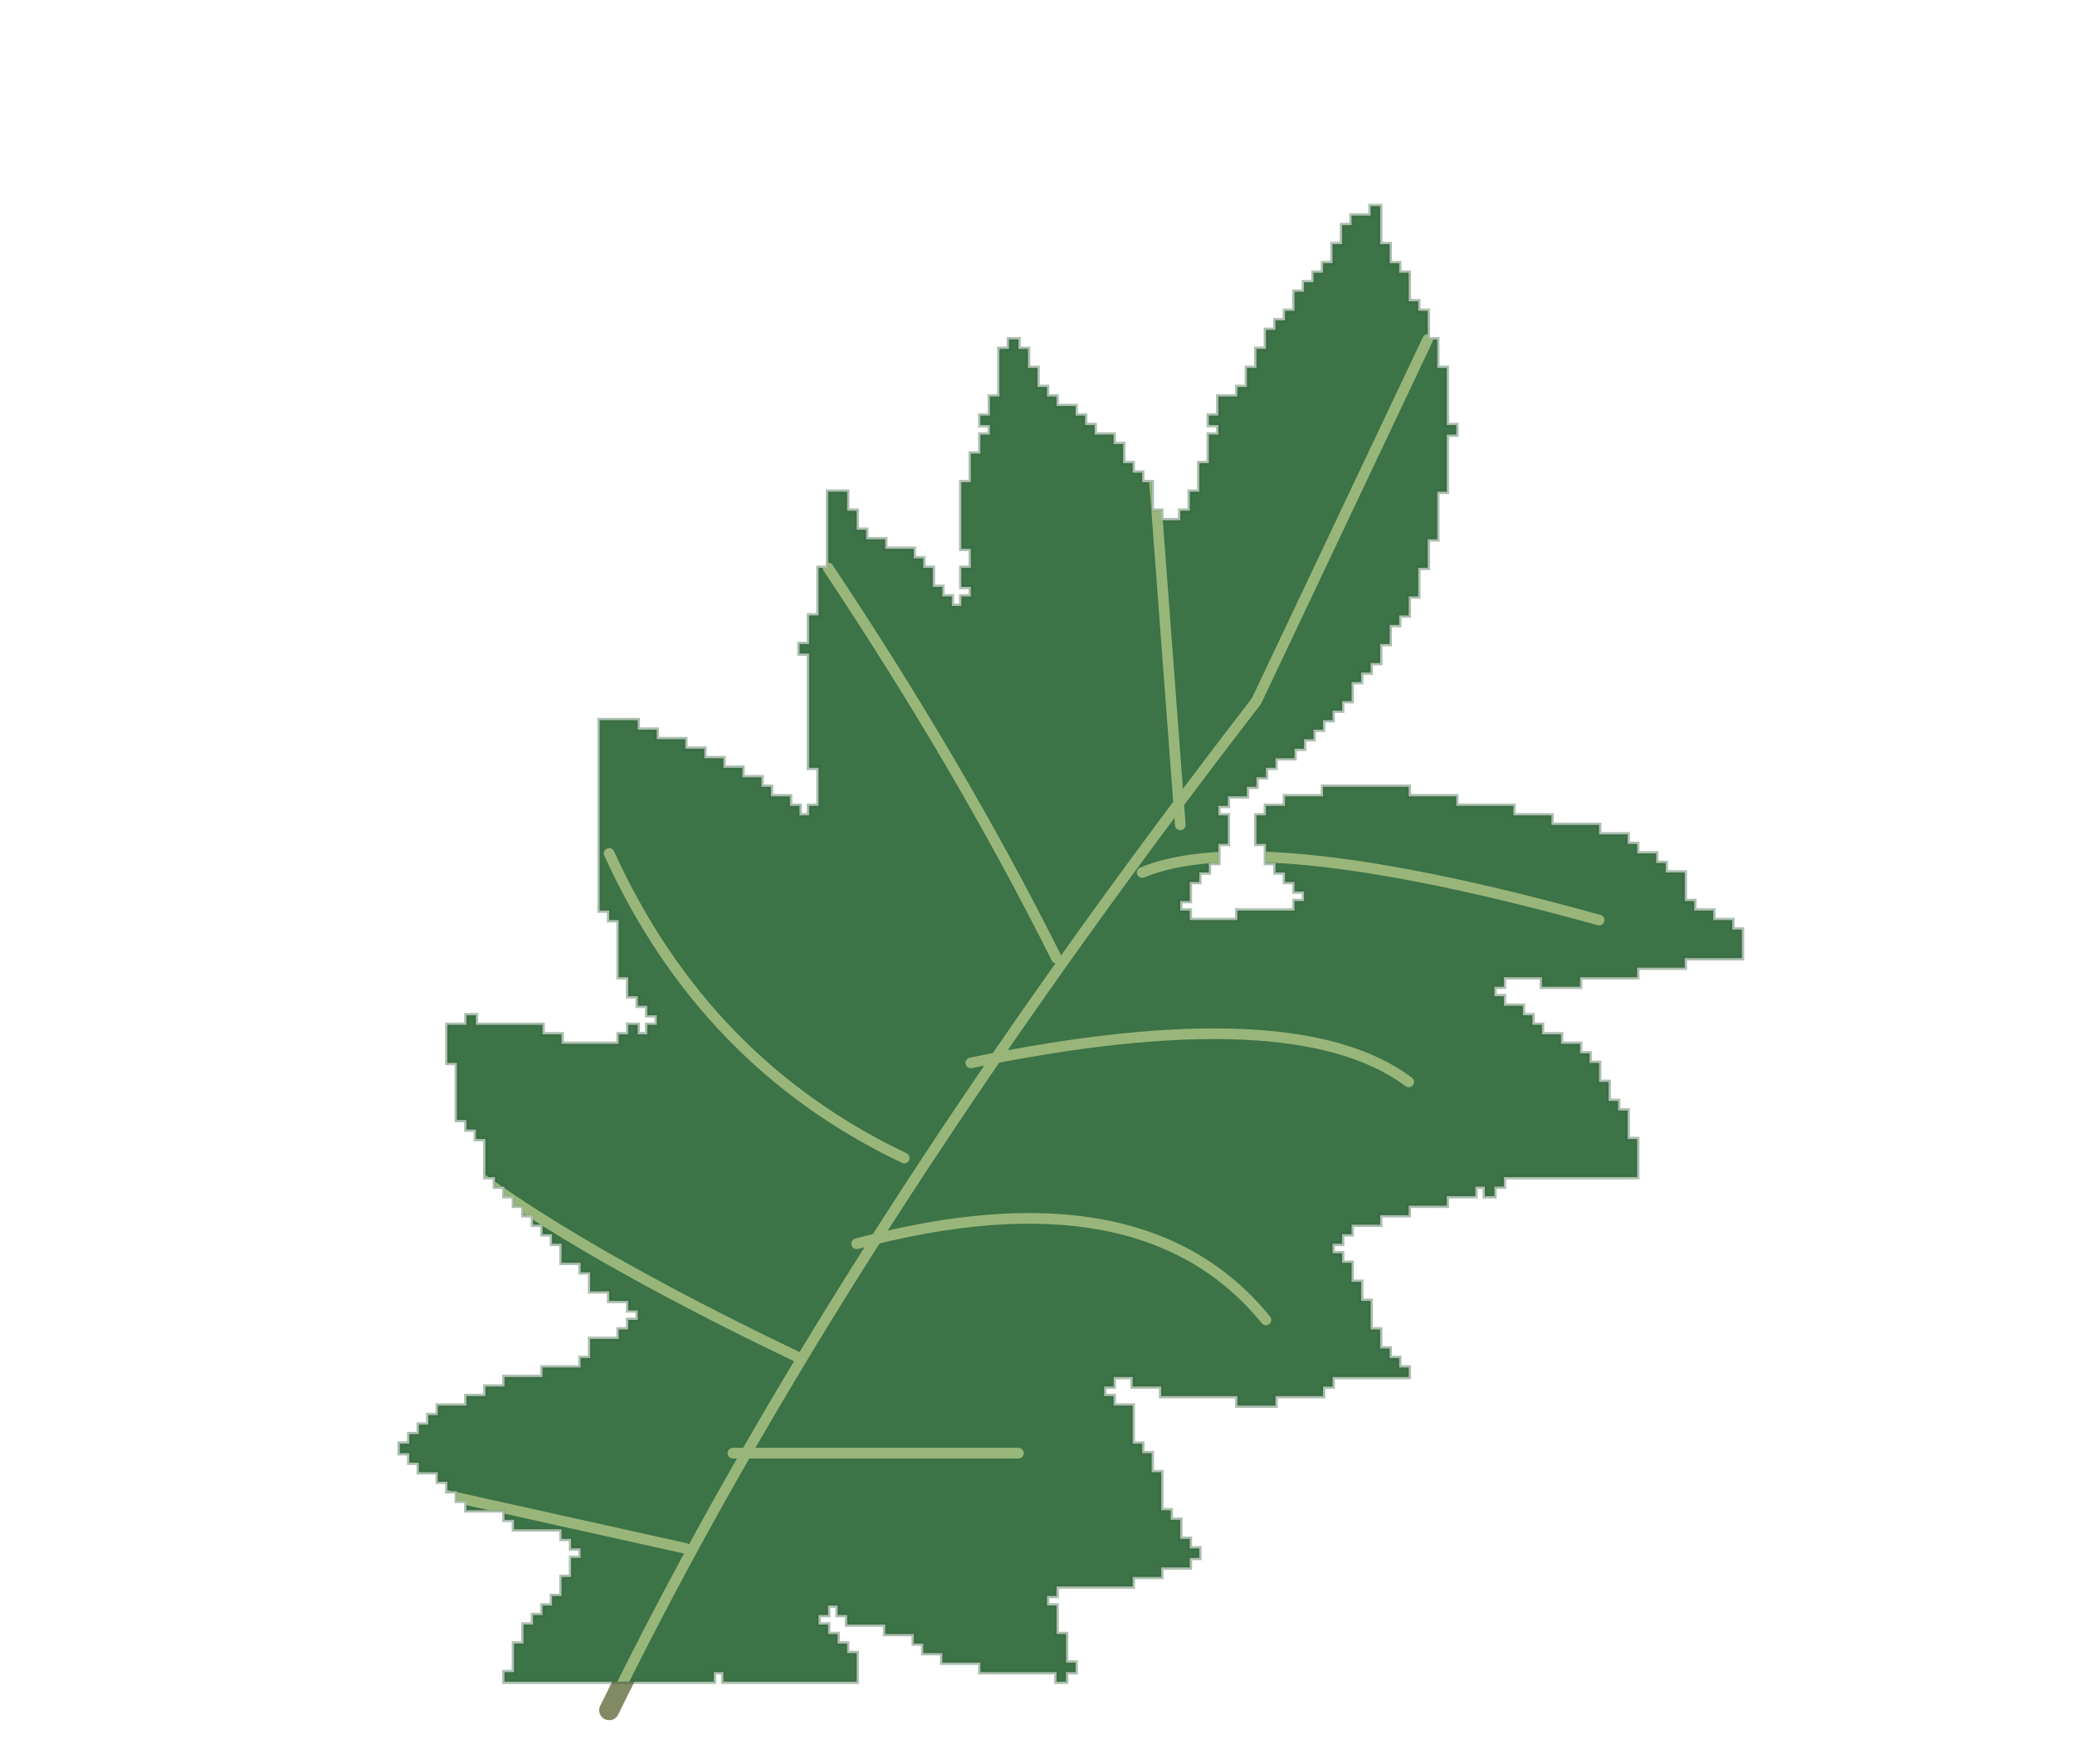
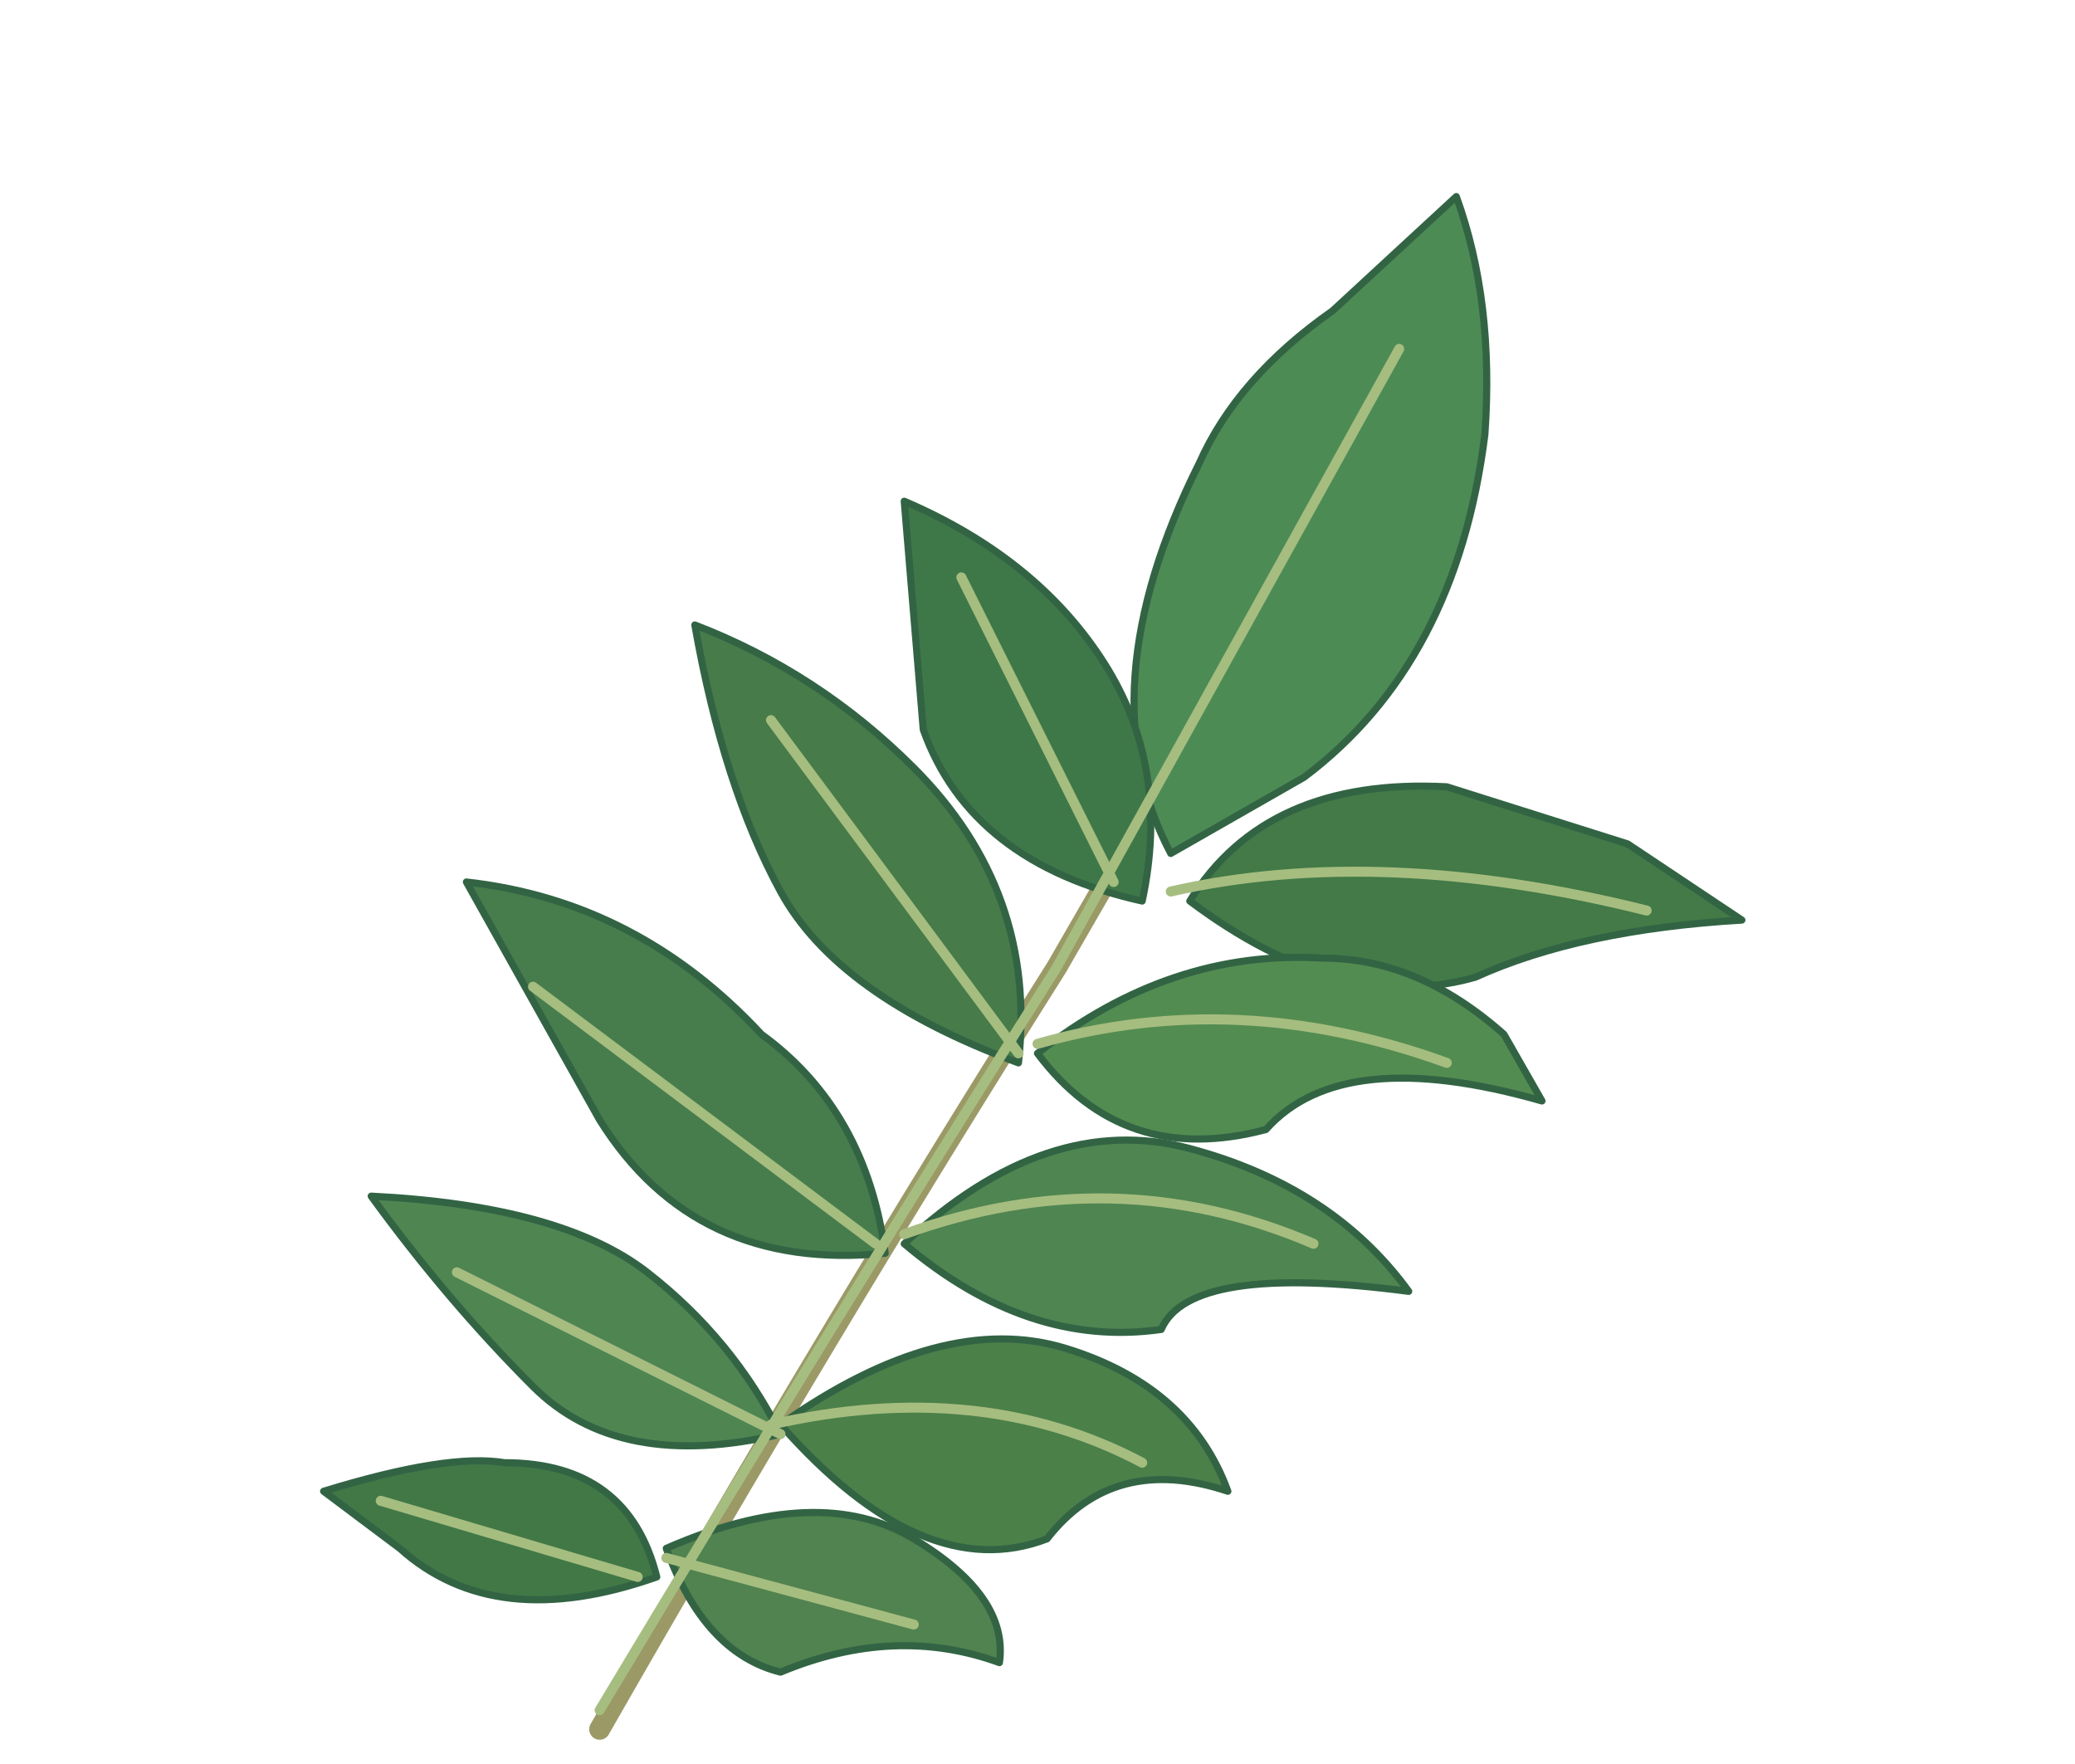
<svg xmlns="http://www.w3.org/2000/svg" width="360" height="306" viewBox="-9 -6 218 182">
-   <path d="M55 172Q79 123 123 66" fill="none" stroke="#828965" stroke-width="2.1" stroke-linecap="round" />
-   <path d="M135,14 136,14 136,18 137,18 137,20 138,20 138,21 139,21 139,24 140,24 140,25 141,25 141,28 142,28 142,31 143,31 143,37 144,37 144,38 143,38 143,44 142,44 142,49 141,49 141,52 140,52 140,55 139,55 139,57 138,57 138,58 137,58 137,60 136,60 136,62 135,62 135,63 134,63 134,64 133,64 133,66 132,66 132,67 131,67 131,68 130,68 130,69 129,69 129,70 128,70 128,71 127,71 127,72 125,72 125,73 124,73 124,74 123,74 123,75 122,75 122,76 120,76 120,77 119,77 119,78 120,78 120,81 119,81 119,83 118,83 118,84 117,84 117,85 116,85 116,87 115,87 115,88 116,88 116,89 121,89 121,88 127,88 127,87 128,87 128,86 127,86 127,85 126,85 126,84 125,84 125,83 124,83 124,81 123,81 123,78 124,78 124,77 126,77 126,76 130,76 130,75 139,75 139,76 144,76 144,77 150,77 150,78 154,78 154,79 159,79 159,80 162,80 162,81 163,81 163,82 165,82 165,83 166,83 166,84 168,84 168,87 169,87 169,88 171,88 171,89 173,89 173,90 174,90 174,93 168,93 168,94 163,94 163,95 157,95 157,96 153,96 153,95 149,95 149,96 148,96 148,97 149,97 149,98 151,98 151,99 152,99 152,100 153,100 153,101 155,101 155,102 157,102 157,103 158,103 158,104 159,104 159,106 160,106 160,108 161,108 161,109 162,109 162,112 163,112 163,116 149,116 149,117 148,117 148,118 147,118 147,117 146,117 146,118 143,118 143,119 139,119 139,120 136,120 136,121 133,121 133,122 132,122 132,123 131,123 131,124 132,124 132,125 133,125 133,127 134,127 134,129 135,129 135,132 136,132 136,134 137,134 137,135 138,135 138,136 139,136 139,137 131,137 131,138 130,138 130,139 125,139 125,140 121,140 121,139 113,139 113,138 110,138 110,137 108,137 108,138 107,138 107,139 108,139 108,140 110,140 110,144 111,144 111,145 112,145 112,147 113,147 113,151 114,151 114,152 115,152 115,154 116,154 116,155 117,155 117,156 116,156 116,157 113,157 113,158 110,158 110,159 102,159 102,160 101,160 101,161 102,161 102,164 103,164 103,167 104,167 104,168 103,168 103,169 102,169 102,168 94,168 94,167 90,167 90,166 88,166 88,165 87,165 87,164 84,164 84,163 80,163 80,162 79,162 79,161 78,161 78,162 77,162 77,163 78,163 78,164 79,164 79,165 80,165 80,166 81,166 81,169 67,169 67,168 66,168 66,169 44,169 44,168 45,168 45,165 46,165 46,163 47,163 47,162 48,162 48,161 49,161 49,160 50,160 50,158 51,158 51,156 52,156 52,155 51,155 51,154 50,154 50,153 45,153 45,152 44,152 44,151 40,151 40,150 39,150 39,149 38,149 38,148 37,148 37,147 35,147 35,146 34,146 34,145 33,145 33,144 34,144 34,143 35,143 35,142 36,142 36,141 37,141 37,140 40,140 40,139 42,139 42,138 44,138 44,137 48,137 48,136 52,136 52,135 53,135 53,133 56,133 56,132 57,132 57,131 58,131 58,130 57,130 57,129 55,129 55,128 53,128 53,126 52,126 52,125 50,125 50,123 49,123 49,122 48,122 48,121 47,121 47,120 46,120 46,119 45,119 45,118 44,118 44,117 43,117 43,116 42,116 42,112 41,112 41,111 40,111 40,110 39,110 39,104 38,104 38,100 40,100 40,99 41,99 41,100 48,100 48,101 50,101 50,102 56,102 56,101 57,101 57,100 58,100 58,101 59,101 59,100 60,100 60,99 59,99 59,98 58,98 58,97 57,97 57,95 56,95 56,89 55,89 55,88 54,88 54,68 58,68 58,69 60,69 60,70 63,70 63,71 65,71 65,72 67,72 67,73 69,73 69,74 71,74 71,75 72,75 72,76 74,76 74,77 75,77 75,78 76,78 76,77 77,77 77,73 76,73 76,61 75,61 75,60 76,60 76,57 77,57 77,52 78,52 78,44 80,44 80,46 81,46 81,48 82,48 82,49 84,49 84,50 87,50 87,51 88,51 88,52 89,52 89,54 90,54 90,55 91,55 91,56 92,56 92,55 93,55 93,54 92,54 92,52 93,52 93,50 92,50 92,43 93,43 93,40 94,40 94,38 95,38 95,37 94,37 94,36 95,36 95,34 96,34 96,29 97,29 97,28 98,28 98,29 99,29 99,31 100,31 100,33 101,33 101,34 102,34 102,35 104,35 104,36 105,36 105,37 106,37 106,38 108,38 108,39 109,39 109,41 110,41 110,42 111,42 111,43 112,43 112,46 113,46 113,47 115,47 115,46 116,46 116,44 117,44 117,41 118,41 118,38 119,38 119,37 118,37 118,36 119,36 119,34 121,34 121,33 122,33 122,31 123,31 123,29 124,29 124,27 125,27 125,26 126,26 126,25 127,25 127,23 128,23 128,22 129,22 129,21 130,21 130,20 131,20 131,18 132,18 132,16 133,16 133,15 135,15Z" fill="#3c7347" stroke="#3b6841" stroke-opacity=".42" stroke-width=".48" fill-rule="evenodd" />
-   <clipPath id="leaf">
-     <path d="M135,14 136,14 136,18 137,18 137,20 138,20 138,21 139,21 139,24 140,24 140,25 141,25 141,28 142,28 142,31 143,31 143,37 144,37 144,38 143,38 143,44 142,44 142,49 141,49 141,52 140,52 140,55 139,55 139,57 138,57 138,58 137,58 137,60 136,60 136,62 135,62 135,63 134,63 134,64 133,64 133,66 132,66 132,67 131,67 131,68 130,68 130,69 129,69 129,70 128,70 128,71 127,71 127,72 125,72 125,73 124,73 124,74 123,74 123,75 122,75 122,76 120,76 120,77 119,77 119,78 120,78 120,81 119,81 119,83 118,83 118,84 117,84 117,85 116,85 116,87 115,87 115,88 116,88 116,89 121,89 121,88 127,88 127,87 128,87 128,86 127,86 127,85 126,85 126,84 125,84 125,83 124,83 124,81 123,81 123,78 124,78 124,77 126,77 126,76 130,76 130,75 139,75 139,76 144,76 144,77 150,77 150,78 154,78 154,79 159,79 159,80 162,80 162,81 163,81 163,82 165,82 165,83 166,83 166,84 168,84 168,87 169,87 169,88 171,88 171,89 173,89 173,90 174,90 174,93 168,93 168,94 163,94 163,95 157,95 157,96 153,96 153,95 149,95 149,96 148,96 148,97 149,97 149,98 151,98 151,99 152,99 152,100 153,100 153,101 155,101 155,102 157,102 157,103 158,103 158,104 159,104 159,106 160,106 160,108 161,108 161,109 162,109 162,112 163,112 163,116 149,116 149,117 148,117 148,118 147,118 147,117 146,117 146,118 143,118 143,119 139,119 139,120 136,120 136,121 133,121 133,122 132,122 132,123 131,123 131,124 132,124 132,125 133,125 133,127 134,127 134,129 135,129 135,132 136,132 136,134 137,134 137,135 138,135 138,136 139,136 139,137 131,137 131,138 130,138 130,139 125,139 125,140 121,140 121,139 113,139 113,138 110,138 110,137 108,137 108,138 107,138 107,139 108,139 108,140 110,140 110,144 111,144 111,145 112,145 112,147 113,147 113,151 114,151 114,152 115,152 115,154 116,154 116,155 117,155 117,156 116,156 116,157 113,157 113,158 110,158 110,159 102,159 102,160 101,160 101,161 102,161 102,164 103,164 103,167 104,167 104,168 103,168 103,169 102,169 102,168 94,168 94,167 90,167 90,166 88,166 88,165 87,165 87,164 84,164 84,163 80,163 80,162 79,162 79,161 78,161 78,162 77,162 77,163 78,163 78,164 79,164 79,165 80,165 80,166 81,166 81,169 67,169 67,168 66,168 66,169 44,169 44,168 45,168 45,165 46,165 46,163 47,163 47,162 48,162 48,161 49,161 49,160 50,160 50,158 51,158 51,156 52,156 52,155 51,155 51,154 50,154 50,153 45,153 45,152 44,152 44,151 40,151 40,150 39,150 39,149 38,149 38,148 37,148 37,147 35,147 35,146 34,146 34,145 33,145 33,144 34,144 34,143 35,143 35,142 36,142 36,141 37,141 37,140 40,140 40,139 42,139 42,138 44,138 44,137 48,137 48,136 52,136 52,135 53,135 53,133 56,133 56,132 57,132 57,131 58,131 58,130 57,130 57,129 55,129 55,128 53,128 53,126 52,126 52,125 50,125 50,123 49,123 49,122 48,122 48,121 47,121 47,120 46,120 46,119 45,119 45,118 44,118 44,117 43,117 43,116 42,116 42,112 41,112 41,111 40,111 40,110 39,110 39,104 38,104 38,100 40,100 40,99 41,99 41,100 48,100 48,101 50,101 50,102 56,102 56,101 57,101 57,100 58,100 58,101 59,101 59,100 60,100 60,99 59,99 59,98 58,98 58,97 57,97 57,95 56,95 56,89 55,89 55,88 54,88 54,68 58,68 58,69 60,69 60,70 63,70 63,71 65,71 65,72 67,72 67,73 69,73 69,74 71,74 71,75 72,75 72,76 74,76 74,77 75,77 75,78 76,78 76,77 77,77 77,73 76,73 76,61 75,61 75,60 76,60 76,57 77,57 77,52 78,52 78,44 80,44 80,46 81,46 81,48 82,48 82,49 84,49 84,50 87,50 87,51 88,51 88,52 89,52 89,54 90,54 90,55 91,55 91,56 92,56 92,55 93,55 93,54 92,54 92,52 93,52 93,50 92,50 92,43 93,43 93,40 94,40 94,38 95,38 95,37 94,37 94,36 95,36 95,34 96,34 96,29 97,29 97,28 98,28 98,29 99,29 99,31 100,31 100,33 101,33 101,34 102,34 102,35 104,35 104,36 105,36 105,37 106,37 106,38 108,38 108,39 109,39 109,41 110,41 110,42 111,42 111,43 112,43 112,46 113,46 113,47 115,47 115,46 116,46 116,44 117,44 117,41 118,41 118,38 119,38 119,37 118,37 118,36 119,36 119,34 121,34 121,33 122,33 122,31 123,31 123,29 124,29 124,27 125,27 125,26 126,26 126,25 127,25 127,23 128,23 128,22 129,22 129,21 130,21 130,20 131,20 131,18 132,18 132,16 133,16 133,15 135,15Z" fill-rule="evenodd" clip-rule="evenodd" />
-   </clipPath>
-   <path d="M55 172Q79 123 123 66 M123 66 141 28M115 79 112 39M111 84Q123 79 159 89M102 93Q92 73 78 52M93 104Q127 97 139 106M86 114Q65 104 55 82M81 123Q111 115 124 131M75 135Q52 124 40 115M68 145 98 145M63 155 36 149" stroke="#99b67a" clip-path="url(#leaf)" stroke-linecap="round" stroke-width="1.12" fill="none" />
+   <path d="M54 174Q78 132 102 94L132 42" stroke="#9b9966" stroke-width="2.2" fill="none" stroke-linecap="round" />
+   <g stroke="#326444" stroke-width=".75" stroke-linejoin="round">
+     <path fill="#4d8b55" d="M114 82Q105 65 117 41q4-9 14-16l13-12q4 11 3 25-3 24-19 36z" />
+     <path fill="#437a47" d="M116 87Q124 74 143 75l19 6 12 8q-17 1-28 6-14 4-30-8z" />
+     <path fill="#3f7848" d="M111 87Q93 83 88 69L86 45q14 6 21 17t4 25z" />
+     <path fill="#538c51" d="M100 103q14-11 30-10 10 0 19 8l4 7q-21-6-29 3-15 4-24-8z" />
+     <path fill="#477b49" d="M98 104Q79 97 73 86t-9-28q13 5 23 15 13 13 11 31z" />
+     <path fill="#4f8550" d="M86 123q15-14 30-10t23 15q-23-3-26 4-14 2-27-9z" />
+     <path fill="#477d4c" d="M84 124q-20 2-30-14L40 85q18 2 31 16 11 8 13 23z" />
+     <path fill="#4b8049" d="M73 142q17-12 30-8t17 15q-12-4-19 5-13 5-28-12z" />
+     <path fill="#4f8551" d="M73 143q-17 4-26-5t-17-20q20 1 29 8t14 17z" />
+     <path fill="#50834f" d="M61 155q16-7 26-1t9 13q-11-4-23 1-8-2-12-13z" />
+     <path fill="#417846" d="M60 158q-17 6-27-3l-8-6q13-4 19-3 13 0 16 12z" />
+   </g>
+   <g fill="none" stroke="#a6bd80" stroke-width="1.05" stroke-linecap="round">
+     <path d="M54 172Q78 132 102 94L138 29m-24 57q22-5 50 2m-56-3L92 53m8 49q21-6 43 2m-45-1L72 68m14 54q22-8 43 1m-46 0L47 96m25 46q22-5 39 4m-38-3-34-17m22 30 26 7m-29-5-27-8" />
+   </g>
</svg>
